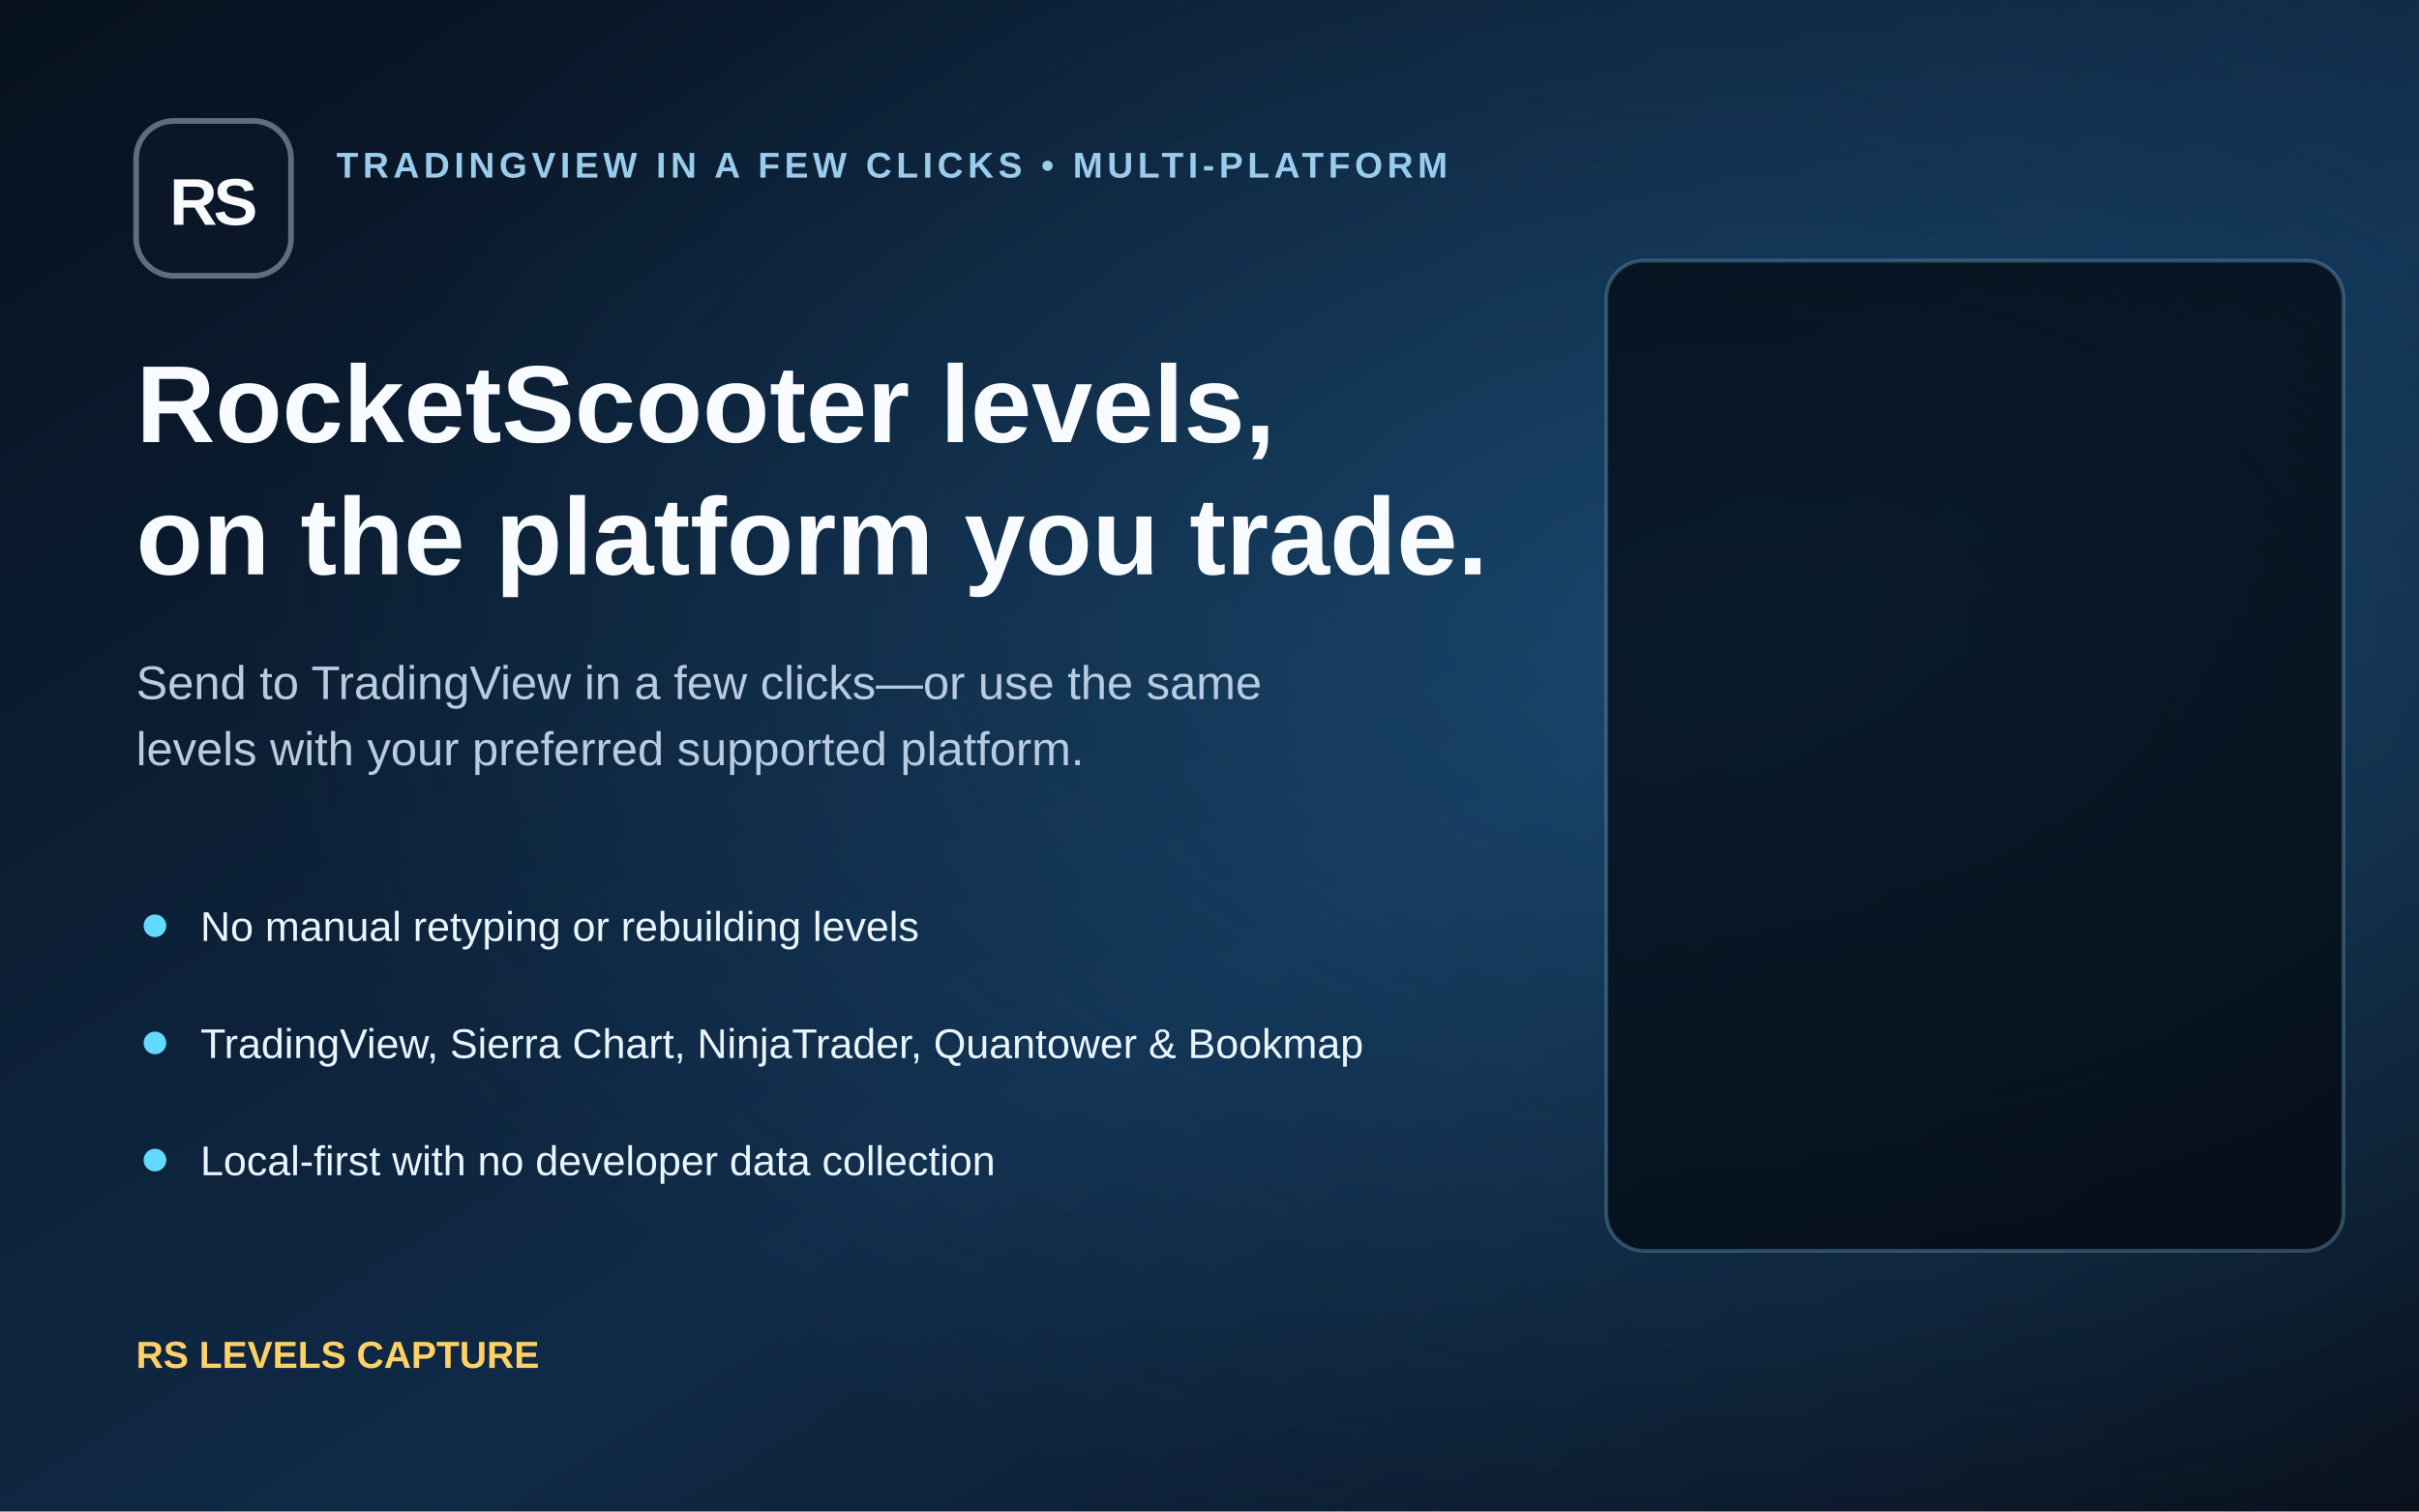
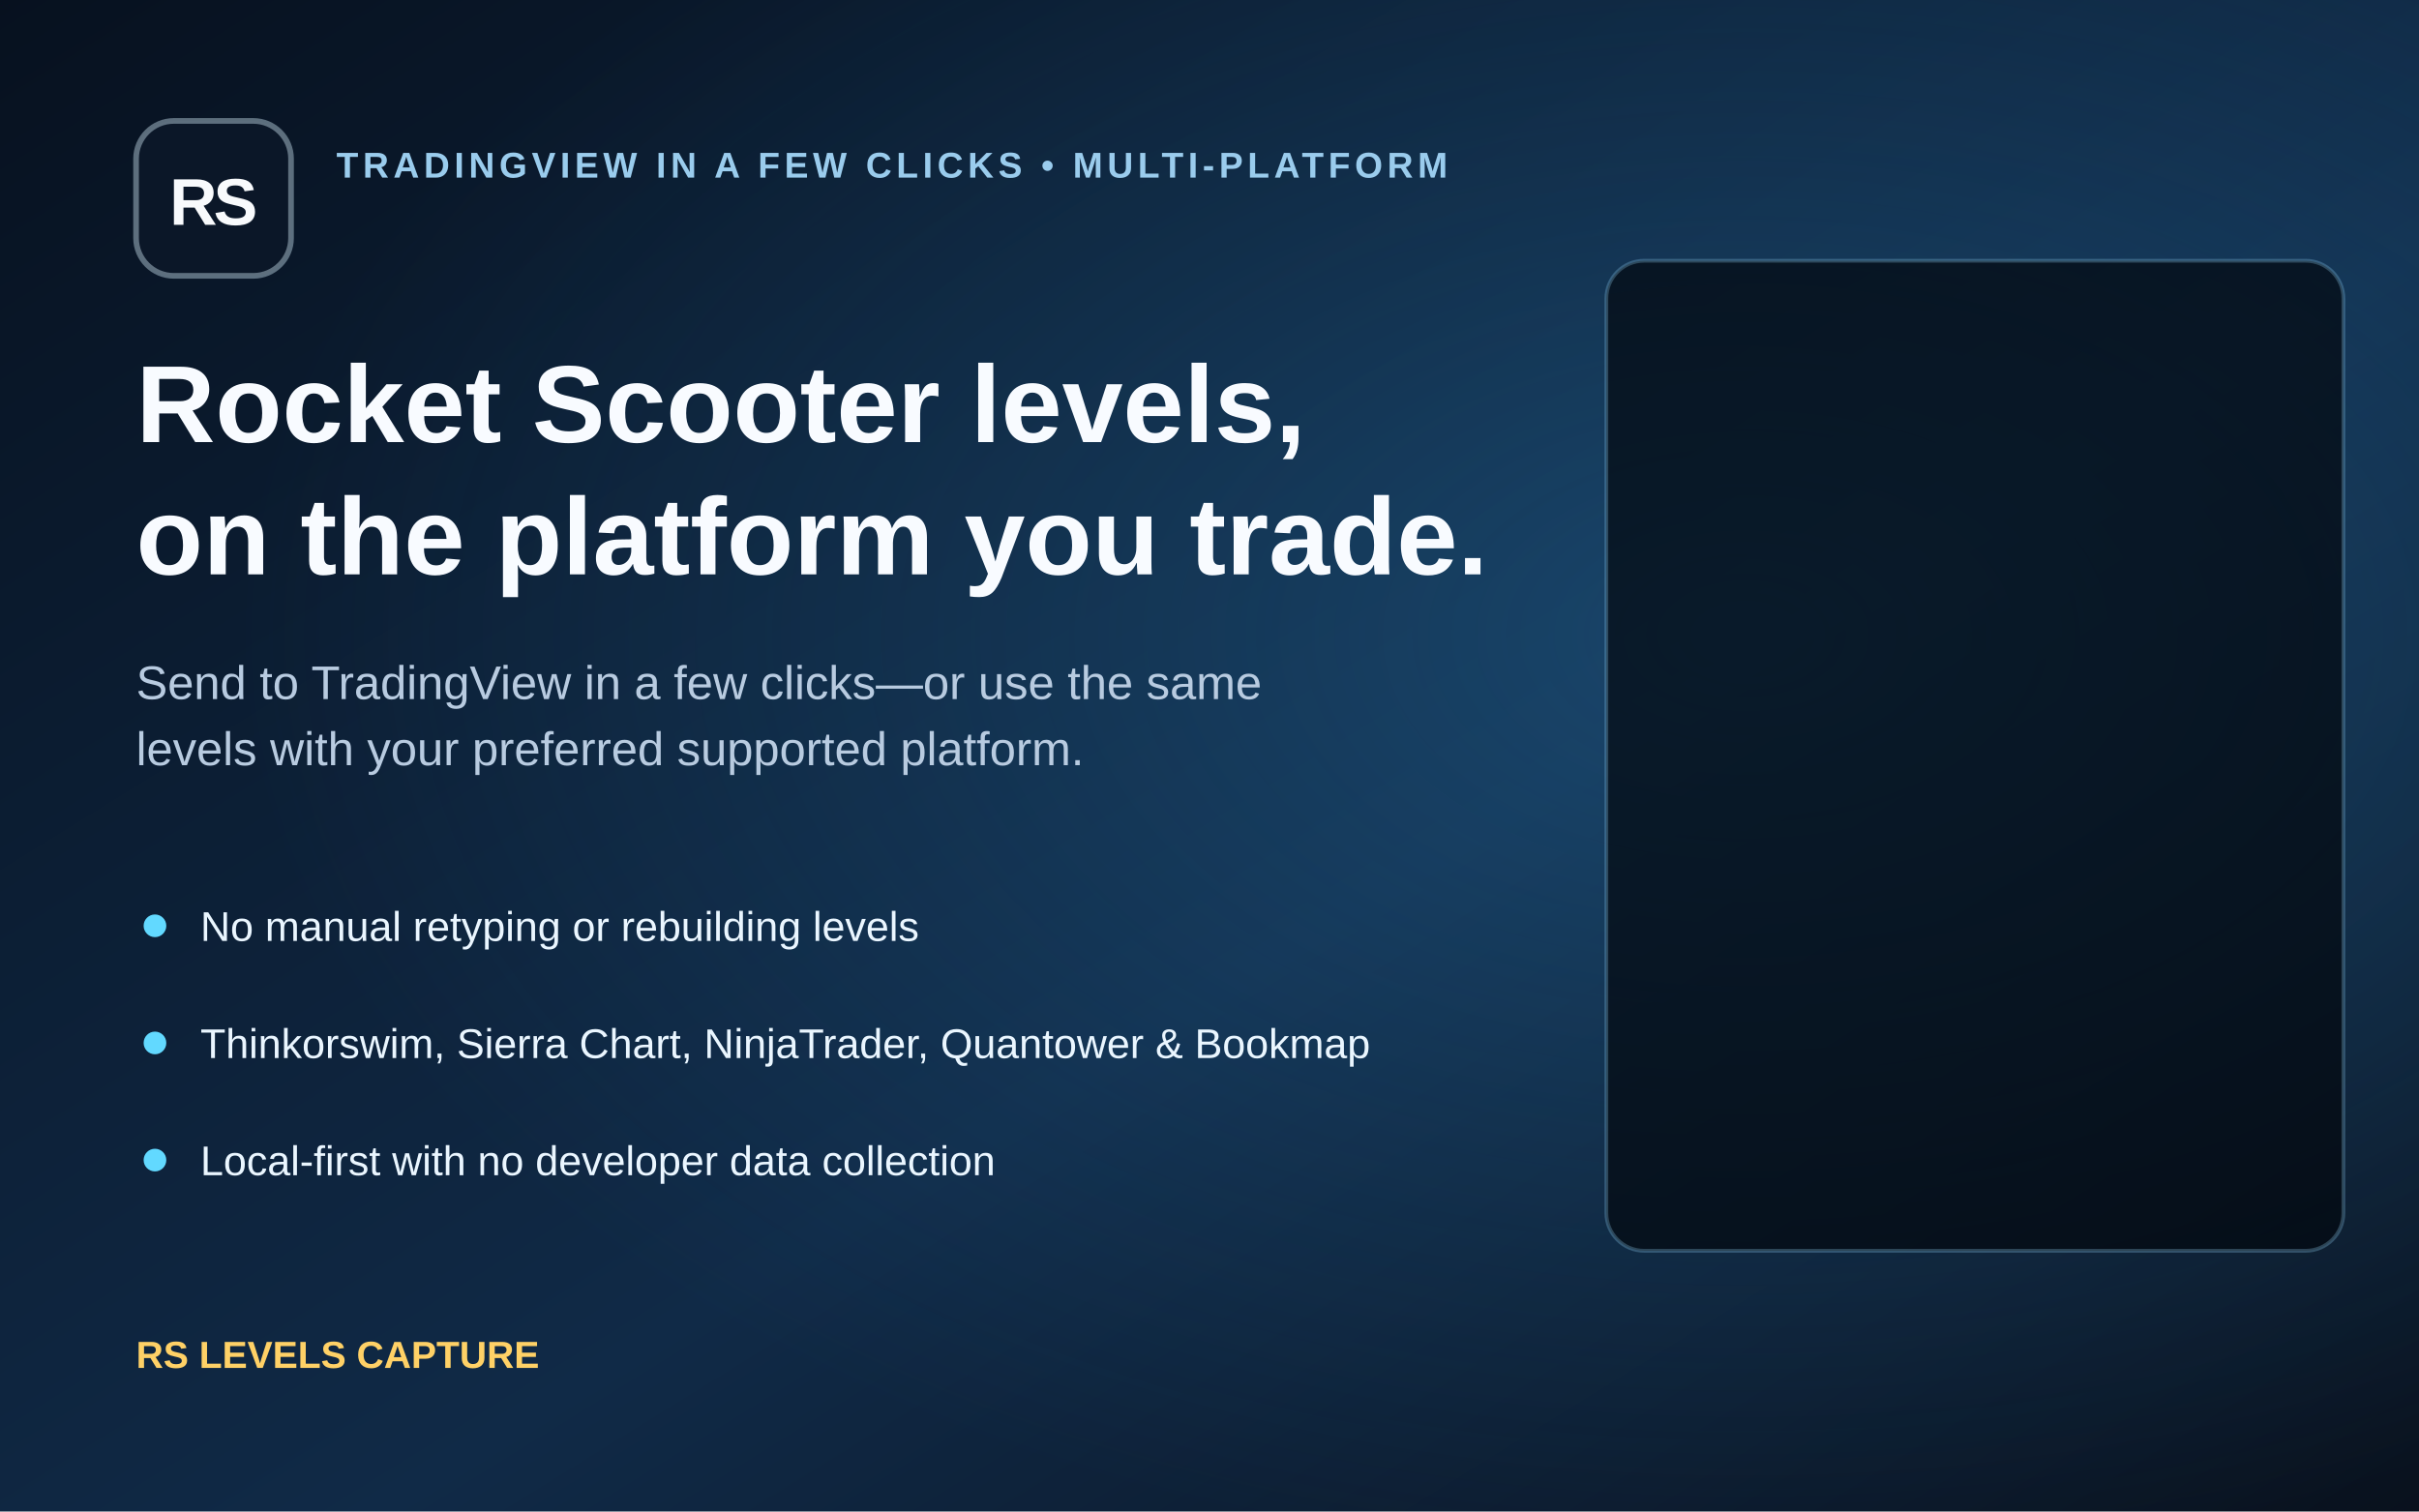
<svg xmlns="http://www.w3.org/2000/svg" viewBox="0 0 1280 800" role="img" aria-labelledby="title desc">
  <defs>
    <linearGradient id="background" x1="0" y1="0" x2="1" y2="1">
      <stop offset="0" stop-color="#07111f" />
      <stop offset=".58" stop-color="#102a47" />
      <stop offset="1" stop-color="#09111d" />
    </linearGradient>
    <radialGradient id="glow" cx=".72" cy=".42" r=".62">
      <stop offset="0" stop-color="#2874a8" stop-opacity=".38" />
      <stop offset="1" stop-color="#2874a8" stop-opacity="0" />
    </radialGradient>
  </defs>
  <rect width="1280" height="800" fill="url(#background)" />
  <rect width="1280" height="800" fill="url(#glow)" />
  <g transform="translate(72 64)">
    <rect width="82" height="82" rx="20" fill="#0b1728" stroke="#d9f2ff" stroke-opacity=".4" stroke-width="3" />
    <text x="41" y="55" fill="#f8fafc" font-family="Segoe UI,Arial,sans-serif" font-size="35" font-weight="700" letter-spacing="-2" text-anchor="middle">RS</text>
  </g>
  <text x="178" y="94" fill="#9acced" font-family="Segoe UI,Arial,sans-serif" font-size="19" font-weight="700" letter-spacing="2.4">TRADINGVIEW IN A FEW CLICKS  •  MULTI-PLATFORM</text>
-   <text x="72" y="234" fill="#f8fbff" font-family="Segoe UI,Arial,sans-serif" font-size="58" font-weight="700">RocketScooter levels,</text>
+   <text x="72" y="234" fill="#f8fbff" font-family="Segoe UI,Arial,sans-serif" font-size="58" font-weight="700">Rocket Scooter levels,</text>
  <text x="72" y="304" fill="#f8fbff" font-family="Segoe UI,Arial,sans-serif" font-size="58" font-weight="700">on the platform you trade.</text>
  <text x="72" y="370" fill="#b8cbe0" font-family="Segoe UI,Arial,sans-serif" font-size="25">Send to TradingView in a few clicks—or use the same</text>
  <text x="72" y="405" fill="#b8cbe0" font-family="Segoe UI,Arial,sans-serif" font-size="25">levels with your preferred supported platform.</text>
  <g fill="#eaf6ff" font-family="Segoe UI,Arial,sans-serif" font-size="22">
    <circle cx="82" cy="490" r="6" fill="#62d9ff" />
    <text x="106" y="498">No manual retyping or rebuilding levels</text>
    <circle cx="82" cy="552" r="6" fill="#62d9ff" />
-     <text x="106" y="560">TradingView, Sierra Chart, NinjaTrader, Quantower &amp; Bookmap</text>
+     <text x="106" y="560">Thinkorswim, Sierra Chart, NinjaTrader, Quantower &amp; Bookmap</text>
    <circle cx="82" cy="614" r="6" fill="#62d9ff" />
    <text x="106" y="622">Local-first with no developer data collection</text>
  </g>
  <text x="72" y="724" fill="#ffd166" font-family="Segoe UI,Arial,sans-serif" font-size="20" font-weight="700">RS LEVELS CAPTURE</text>
  <rect x="850" y="138" width="390" height="524" rx="20" fill="#02070d" fill-opacity=".68" stroke="#9bdcff" stroke-opacity=".26" stroke-width="2" />
</svg>
